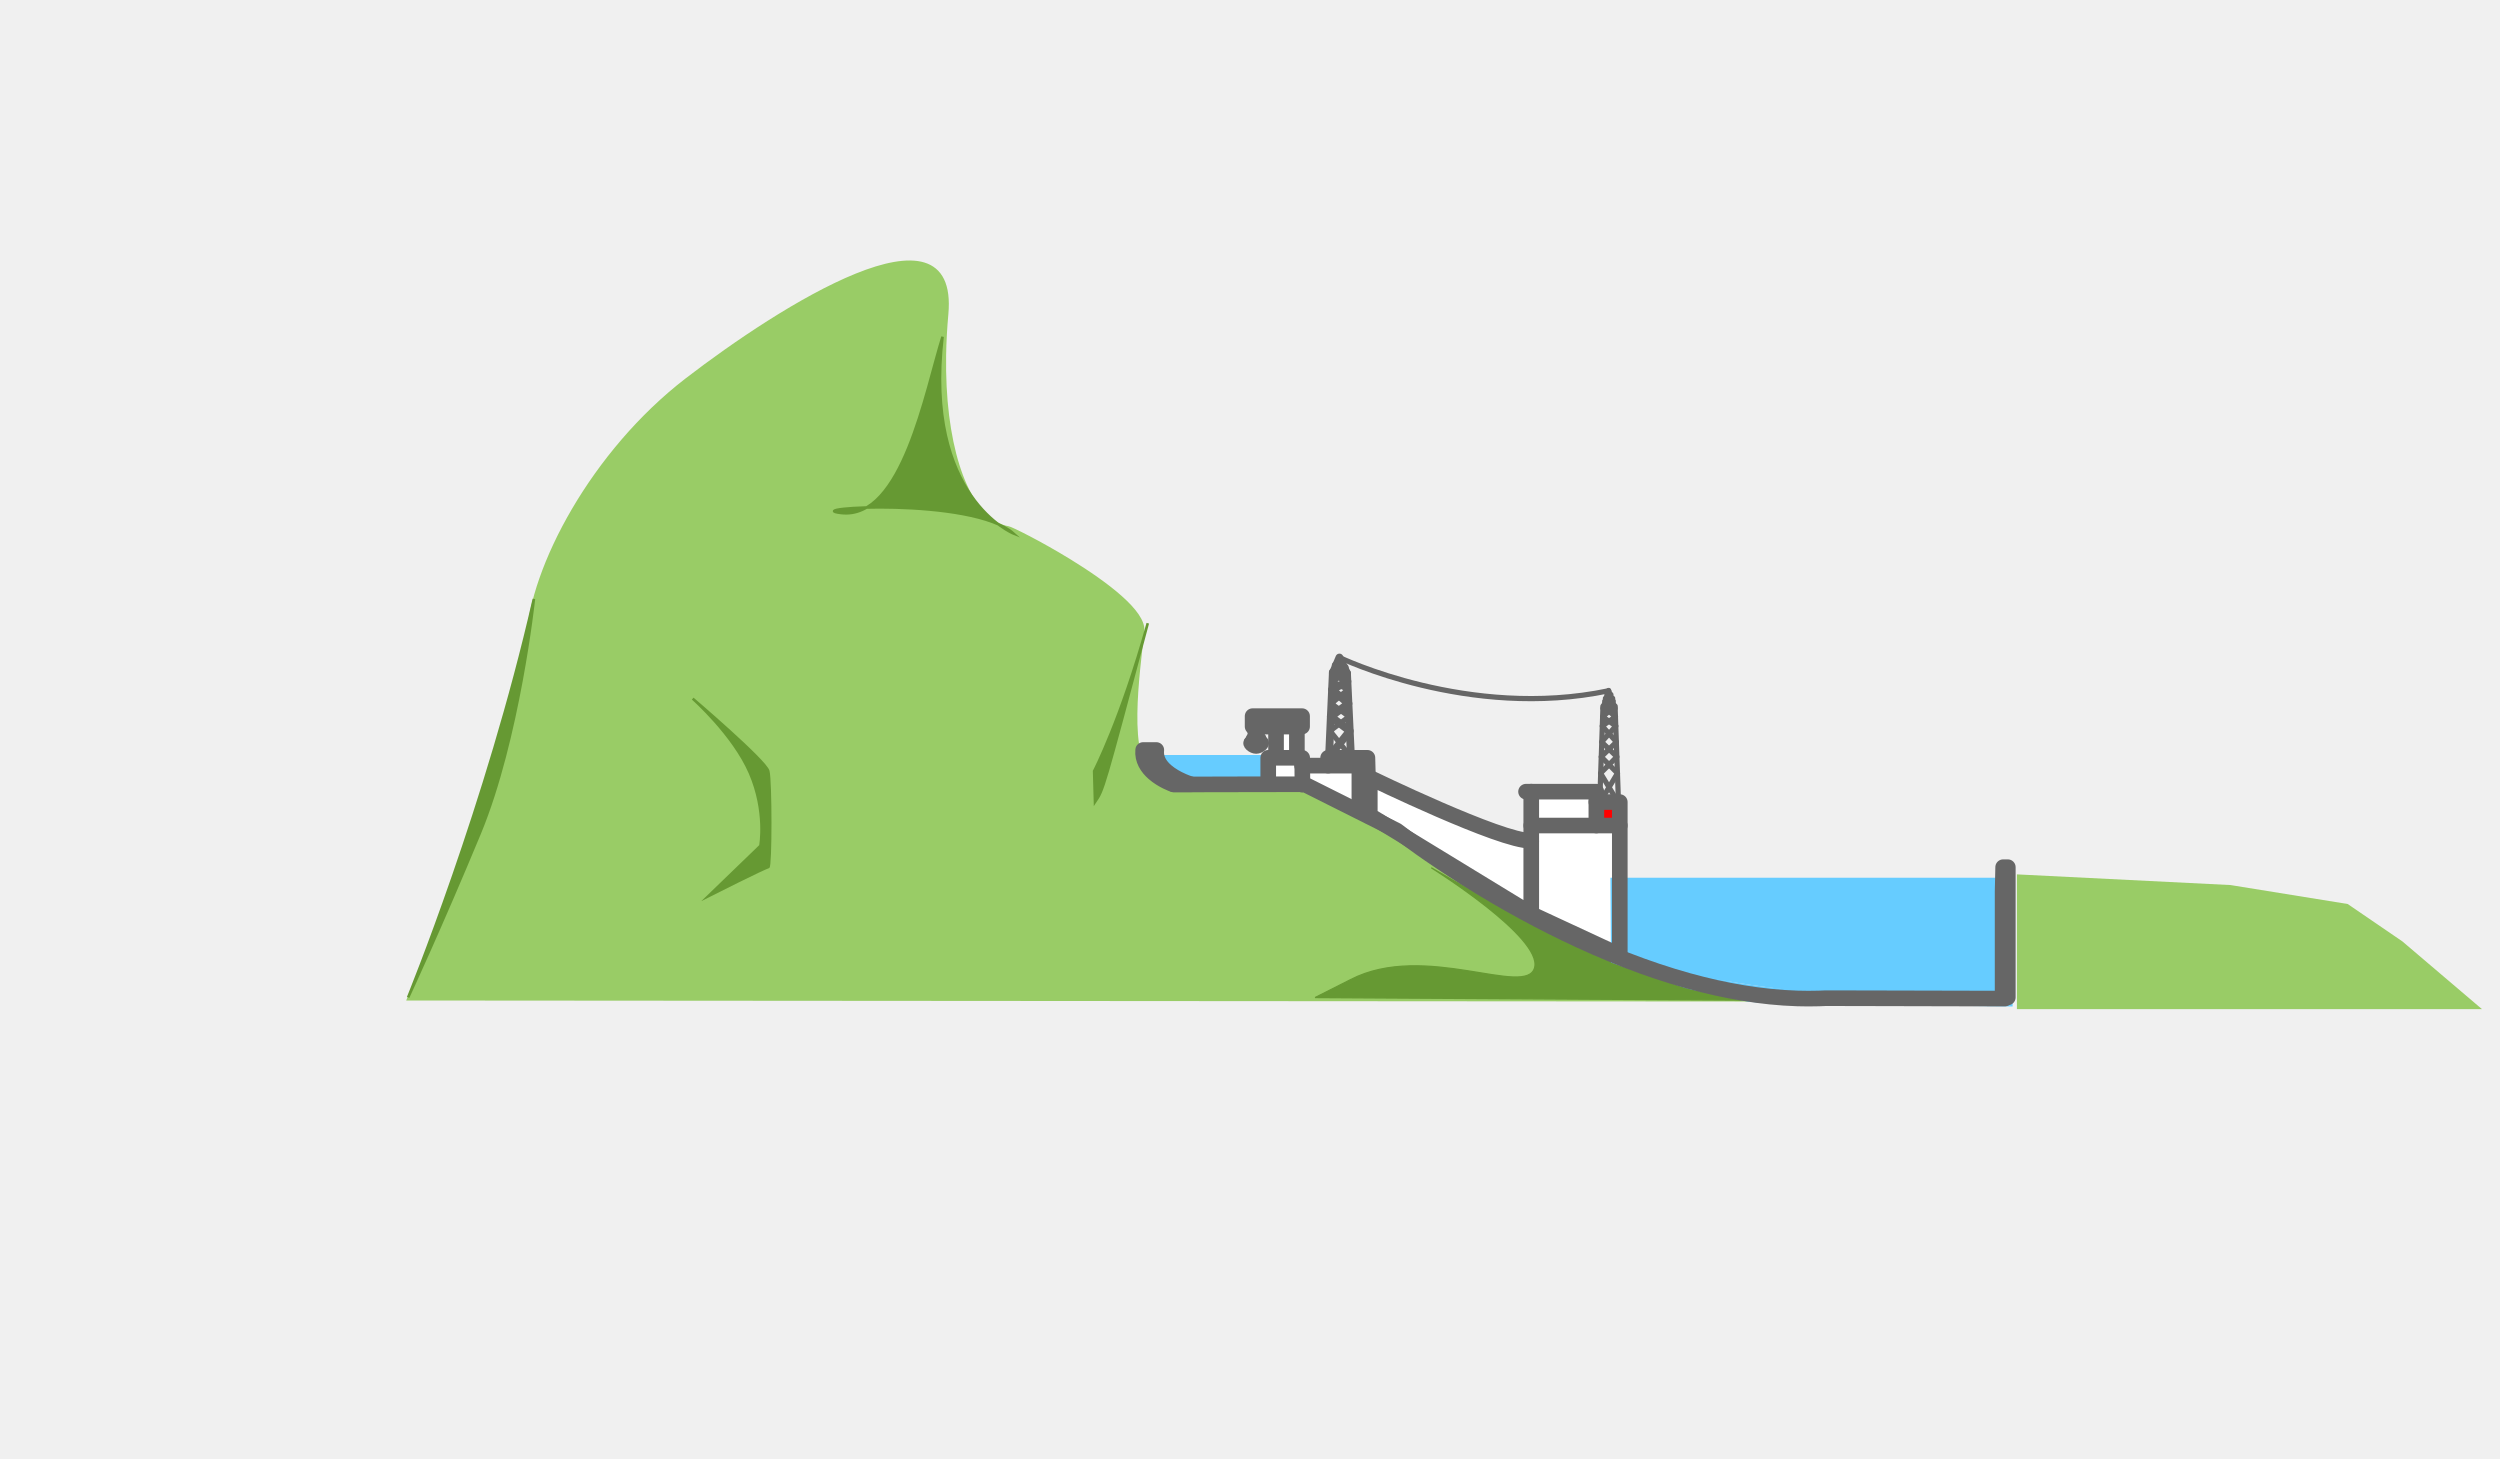
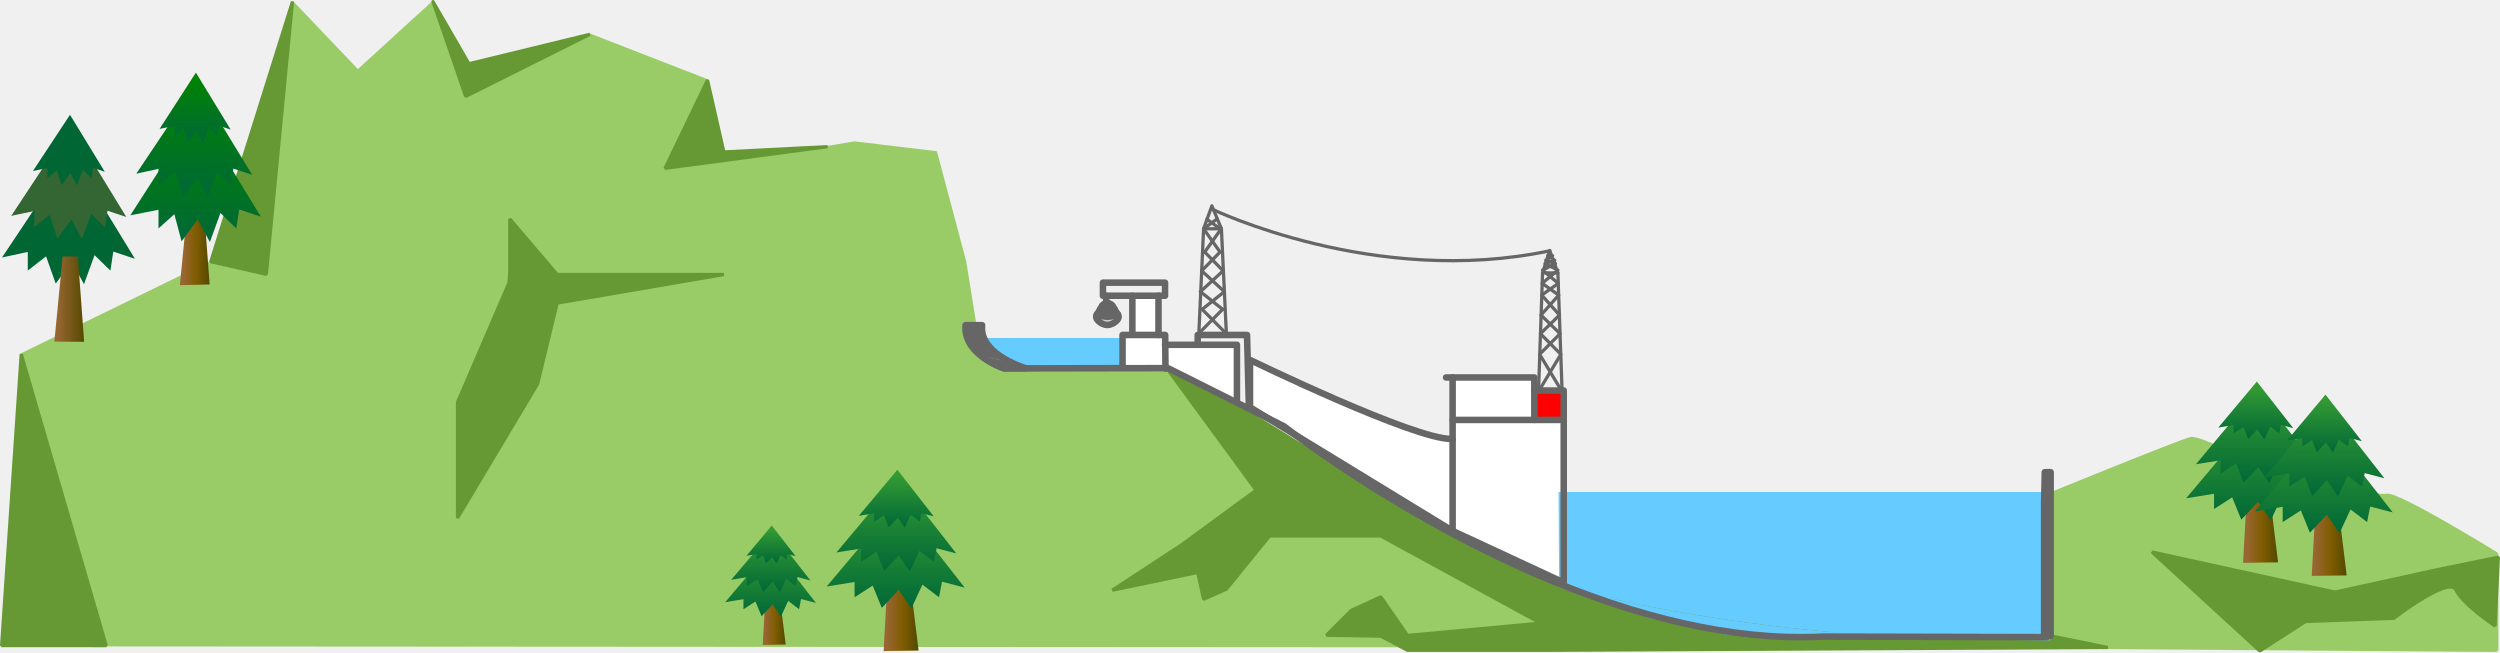
- <svg xmlns="http://www.w3.org/2000/svg" version="1.1" x="0px" y="0px" width="960px" height="560px" viewBox="0 0 960 560" enable-background="new 0 0 960 560" xml:space="preserve">
+ <svg xmlns="http://www.w3.org/2000/svg" version="1.1" x="0px" y="0px" width="764.998px" height="199.61px" viewBox="0 0 764.998 199.61" enable-background="new 0 0 764.998 199.61" xml:space="preserve">
+   <g id="Layer_2">
+     <path fill="#99CC66" stroke="#99CC66" stroke-width="0.5" stroke-linecap="round" stroke-miterlimit="1" d="M546.719,197.9   l-546.22-0.366l6-89.185l58-28.279l25-79.57l20,21l23-21l11,19l37-9l36,14c0,0,4,18,5,22s40-3,40-3l25,3l8.928,33.57l4.092,25.43   l57.11,7.33l65.896,40.449L546.719,197.9z" />
+     <path fill="#99CC66" stroke="#99CC66" stroke-linecap="round" stroke-miterlimit="1" d="M626.089,151.709   c0,0,41.285-16.853,44.285-17.493s20.063,8.671,20.063,8.671s36.781,9.751,39.781,8.691s33.781,17.922,33.781,17.922V199l-136.5-1   l-2-42.13" />
+   </g>
  <g id="Layer_3">
-     <path fill="#99CC66" stroke="#99CC66" stroke-miterlimit="10" d="M690.22,384.095l-533.5-0.4c0,0,44.45-110.28,45.84-138.06   c1.38-27.771,25-72.22,61.11-100c36.109-27.77,104.16-70.83,100-25c-0.237,2.613-0.426,5.185-0.566,7.713   c-0.15,2.717-0.246,5.383-0.288,7.994c-0.067,4.157-0.001,8.175,0.191,12.037c1.546,31.057,11.2,52.026,24.272,54.206   c1.097,0.184,12.08,5.587,23.641,12.699c13.965,8.592,28.771,19.677,28,27.061c-1.641,15.791-6.83,50.15,4.1,55.2   c3.33,2.931,7.49,4.33,7.49,4.33h6.891c0,0-2.291-0.66-4.98-2.04c0.41,0.07,0.83,0.12,1.26,0.181   c2.42,0.96,4.461,1.449,4.461,1.449h12.819c3.55,0.181,7.09,0.311,10.41,0.391l-30.49,0.08l31.24-0.061   c10.07,0.25,18.01,0.15,18.01,0.15s42.48,24.59,74.08,42.79c1.2,0.689,2.39,1.37,3.55,2.05c0.561,0.32,1.12,0.64,1.67,0.95   c0.181,0.11,0.36,0.21,0.54,0.31c11.3,6.511,20.59,11.83,25.03,14.33c3.73,2.101,10.5,4.5,19.51,6.931   c7.79,3.02,15.84,5.75,24.04,8.01c0,0,0.01,0,0.021,0C662.23,381.175,676.29,383.664,690.22,384.095z" />
-   </g>
-   <g id="Layer_2">
-     <path fill="#669933" stroke="#669933" stroke-miterlimit="10" d="M361.934,129.314C355.457,149.886,346.477,199.762,323,197   c-17-2,50.503-6.22,66.224,7.89C389.224,204.89,354.75,191,361.934,129.314z" />
-     <path fill="#669933" stroke="#669933" stroke-miterlimit="10" d="M205.013,230.003c0,0-5.797,53.792-20.81,89.997   s-27.483,63-27.483,63S187.026,309.007,205.013,230.003z" />
-     <path fill="#669933" stroke="#669933" stroke-miterlimit="10" d="M440.75,239.311c-17.243,64.373-16.964,63.818-20.276,68.689   l-0.329-11.894C420.145,296.106,430.447,276.307,440.75,239.311z" />
-     <path fill="#669933" stroke="#669933" stroke-miterlimit="10" d="M266,268.272c0,0,28,23.908,29,27.818s1,36.91,0,36.91   s-23,11.12-23,11.12l20-19.325c0,0,2.394-13.16-4-27.945S266,268.272,266,268.272z" />
-     <path fill="#669933" stroke="#669933" stroke-width="0.5" stroke-linecap="round" stroke-miterlimit="1" d="M549.606,333.219   c0,0,42.763,26.647,39.701,38.352c-3.062,11.705-42.284-10.071-70.631,4.58L505,383.064l165.99,0.979   c0,0-37.988-10.517-56.383-18.175C592.747,356.77,571.939,346.318,549.606,333.219z" />
-     <g id="Layer_2_1_">
-       <polygon fill="#99CC66" points="774.5,335.76 856.5,339.856 901.5,347.134 922.5,361.486 953.067,387.5 774.5,387.5   " />
-     </g>
+     <polyline fill="#669933" stroke="#669933" stroke-linecap="round" stroke-miterlimit="1" points="132.499,0.5 142.499,29.5    180.499,10.5 143.499,19.5 132.499,0.5  " />
+     <polygon fill="#669933" stroke="#669933" stroke-linecap="round" stroke-miterlimit="1" points="216.499,24.5 203.499,51.5    253.242,44.874 221.499,46.5  " />
+     <polygon fill="#669933" stroke="#669933" stroke-linecap="round" stroke-miterlimit="1" points="89.499,0.5 81.499,83.935    64.499,80.07  " />
+     <polygon fill="#669933" stroke="#669933" stroke-linecap="round" stroke-miterlimit="1" points="6.499,108.35 32.499,197.556    0.499,197.534  " />
+     <polygon fill="#669933" stroke="#669933" stroke-linecap="round" stroke-miterlimit="1" points="155.749,86.535 139.999,123.08    139.999,158.5 164.499,117.5 170.499,92.75 221.499,84 170.499,84 155.999,66.995 155.999,83.5  " />
+     <polygon fill="#669933" stroke="#669933" stroke-linecap="round" stroke-miterlimit="1" points="354.534,109.293 384.366,149.993    361.508,166.753 340.383,180.586 366.501,175.174 368.301,183.384 375.28,180.279 388.499,164 422.499,164 471.403,190.691    430.709,194.439 422.524,182.628 413.499,186.764 405.89,194.383 422.524,194.655 430.709,199 471.499,199 645.002,198.128    426.813,153.807  " />
+     <path fill="#669933" stroke="#669933" stroke-linecap="round" stroke-miterlimit="1" d="M658.499,168.904l56,12.286l31-6.8   l19-3.891l-1,21.055c0,0-10-6.68-12-11.055s-19,8.7-19,8.7l-27,0.977l-14,9.014L658.499,168.904z" />
  </g>
  <g id="Layer_1">
    <g id="XMLID_1_">
      <g>
-         <polygon fill="#666666" points="771,333 771,383 769.84,383 769.84,340.06 769.05,340.06 769.21,333    " />
-         <path fill="#66CCFF" d="M769.84,383v0.46l-54.74-0.65c-34.08-2.359-66.39-7.869-87.729-13.359l-5.78-1.98l-0.01-0.91l0.42,0.19     v-26.69h147.05L769,342.53V383H769.84z" />
-         <polygon fill="#666666" points="769.84,340.06 769.84,383 769,383 769,342.53 769.05,340.06    " />
-         <path fill="#99CC66" d="M725.35,383.43l44.49,0.03C755.36,384.28,740.28,384.18,725.35,383.43z" />
-         <path fill="#99CC66" d="M725.35,383.43l-26.859-0.02c0.89-0.03,1.79-0.07,2.68-0.11l22.74,0.05     C724.39,383.38,724.87,383.41,725.35,383.43z" />
-         <path fill="#99CC66" d="M723.91,383.35l-22.74-0.05c-0.89,0.04-1.79,0.08-2.68,0.11l-8.271-0.01     c-13.93-0.431-27.989-2.92-41.649-6.7l23.39,5.02l21.58,1.58l18.62-0.52l2.939,0.029C718.02,383.02,720.96,383.2,723.91,383.35z" />
-         <path fill="#66CCFF" d="M715.1,382.81l-2.939-0.029l-18.62,0.52l-21.58-1.58l-23.39-5.02c-0.011,0-0.021,0-0.021,0l-21.18-7.25     C648.71,374.94,681.02,380.45,715.1,382.81z" />
-         <path fill="#99CC66" d="M627.37,369.45l21.18,7.25c-8.2-2.26-16.25-4.99-24.04-8.01C625.44,368.94,626.39,369.2,627.37,369.45z" />
-         <polygon fill="#66CCFF" points="622,340.06 622,366.75 621.58,366.56 621.42,340.06    " />
-         <polygon fill="#FFFFFF" points="622,317 622,340.06 621.42,340.06 621.58,366.56 588,350.96 588,323 588,322.81 588,317 613,317         " />
-         <polygon fill="#FF0000" points="614.45,308 621.29,308 621.49,308 622,308 622,317 613,317 613,308 614.29,308    " />
-         <polygon fill="#FFFFFF" points="613,308 613,317 588,317 588,304 613,304 613,307.72    " />
-         <path fill="#FFFFFF" d="M588,323v27.96l-48.05-29.33c-2.33-1.72-3.58-2.7-3.58-2.7l-4.76-2.39l-5.61-3.42v-14.49     c0,0,50.52,24.54,61.78,24.18H588V323z" />
-         <polygon fill="#FFFFFF" points="522,294 522,311 521.71,311.58 500.9,301.15 500.13,301.15 500.07,294 510,294    " />
-         <path fill="#FFFFFF" d="M500.07,294l0.06,7.15l-18.01,0.029c-0.21,0-0.42-0.01-0.63-0.02l5.51-0.01V291h3h8h2.04L500.07,294z" />
-         <polygon fill="#FFFFFF" points="498,279 498,291 490,291 490,290 490,279    " />
-         <path fill="#66CCFF" d="M485.74,292.93v7.84h-14.78c-6.07-0.3-12.17-0.76-17.28-1.449c-3.26-1.28-7.21-3.431-7.76-6.391H485.74z" />
-         <path fill="#CCCCCC" d="M485.51,284.61c1.15,1.439-1.42,3.34-3.16,3.34c-1.74,0-4.26-1.86-3.149-3.34     C479.2,284.61,482.16,286.42,485.51,284.61z" />
-         <path fill="#CCCCCC" d="M484.59,283.15c0.271,0.479,0.55,0.989,0.92,1.46c-3.35,1.81-6.31,0-6.31,0     c0.4-0.53,0.69-1.021,0.92-1.46C480.12,283.15,482.62,284.36,484.59,283.15z" />
-         <path fill="#CCCCCC" d="M483.88,282.03c0.26,0.31,0.48,0.7,0.71,1.12c-1.97,1.21-4.47,0-4.47,0c0.25-0.44,0.45-0.82,0.67-1.12     C480.79,282.03,482.55,282.89,483.88,282.03z" />
-         <path fill="#CCCCCC" d="M483.88,282.03c-1.33,0.859-3.09,0-3.09,0c0.36-0.49,0.79-0.771,1.56-0.771     C483.05,281.26,483.51,281.57,483.88,282.03z" />
-         <path fill="#99CC66" d="M482.12,301.18l-31.24,0.061l30.49-0.08c0.04,0,0.08,0,0.12,0C481.7,301.17,481.91,301.18,482.12,301.18z     " />
-         <path fill="#66CCFF" d="M470.96,300.77h-12.82c0,0-2.04-0.489-4.46-1.449C458.79,300.01,464.89,300.47,470.96,300.77z" />
-         <path fill="#666666" d="M457.4,301.18h-6.89c0,0-4.16-1.399-7.49-4.33c2.06,0.95,5.37,1.7,9.4,2.29     C455.11,300.52,457.4,301.18,457.4,301.18z" />
-         <path fill="#666666" d="M438.97,288h5.05c-0.6,5.41,4.35,9.08,8.4,11.14c-4.03-0.59-7.34-1.34-9.4-2.29     C440.6,294.72,438.61,291.79,438.97,288z" />
+         <polygon fill="#666666" points="627.499,144.5 627.499,194.5 626.339,194.5 626.339,151.56 625.549,151.56 625.709,144.5    " />
+         <path fill="#66CCFF" d="M626.339,194.5v0.46l-54.74-0.65c-34.08-2.359-66.39-7.869-87.729-13.359l-5.78-1.98l-0.01-0.91     l0.42,0.19v-26.69h147.05l-0.05,2.471v40.47H626.339z" />
+         <polygon fill="#666666" points="626.339,151.56 626.339,194.5 625.499,194.5 625.499,154.03 625.549,151.56    " />
+         <path fill="#99CC66" d="M581.849,194.93l44.49,0.03C611.859,195.78,596.779,195.68,581.849,194.93z" />
+         <path fill="#99CC66" d="M581.849,194.93l-26.859-0.02c0.89-0.03,1.79-0.07,2.68-0.11l22.74,0.05     C580.889,194.88,581.369,194.91,581.849,194.93z" />
+         <path fill="#99CC66" d="M580.409,194.85l-22.74-0.05c-0.89,0.04-1.79,0.08-2.68,0.11l-8.271-0.01     c-13.93-0.431-27.989-2.92-41.649-6.7l23.39,5.02l21.58,1.58l18.62-0.52l2.939,0.029     C574.519,194.52,577.459,194.7,580.409,194.85z" />
+         <path fill="#66CCFF" d="M571.599,194.31l-2.939-0.029l-18.62,0.52l-21.58-1.58l-23.39-5.02c-0.011,0-0.021,0-0.021,0l-21.18-7.25     C505.209,186.44,537.519,191.95,571.599,194.31z" />
+         <path fill="#99CC66" d="M483.869,180.95l21.18,7.25c-8.2-2.26-16.25-4.99-24.04-8.01     C481.939,180.44,482.889,180.7,483.869,180.95z" />
+         <polygon fill="#66CCFF" points="478.499,151.56 478.499,178.25 478.079,178.06 477.919,151.56    " />
+         <polygon fill="#FFFFFF" points="478.499,128.5 478.499,151.56 477.919,151.56 478.079,178.06 444.499,162.46 444.499,134.5      444.499,134.31 444.499,128.5 469.499,128.5    " />
+         <polygon fill="#FF0000" points="470.949,119.5 477.789,119.5 477.989,119.5 478.499,119.5 478.499,128.5 469.499,128.5      469.499,119.5 470.789,119.5    " />
+         <polygon fill="#FFFFFF" points="469.499,119.5 469.499,128.5 444.499,128.5 444.499,115.5 469.499,115.5 469.499,119.22    " />
+         <path fill="#FFFFFF" d="M444.499,134.5v27.96l-48.05-29.33c-2.33-1.72-3.58-2.7-3.58-2.7l-4.76-2.39l-5.61-3.42v-14.49     c0,0,50.52,24.54,61.78,24.18h0.22V134.5z" />
+         <polygon fill="#FFFFFF" points="378.499,105.5 378.499,122.5 378.209,123.08 357.399,112.65 356.629,112.65 356.569,105.5      366.499,105.5    " />
+         <path fill="#FFFFFF" d="M356.569,105.5l0.06,7.15l-18.01,0.029c-0.21,0-0.42-0.01-0.63-0.02l5.51-0.01V102.5h3h8h2.04     L356.569,105.5z" />
+         <polygon fill="#FFFFFF" points="354.499,90.5 354.499,102.5 346.499,102.5 346.499,101.5 346.499,90.5    " />
+         <path fill="#66CCFF" d="M342.239,104.43v7.84h-14.78c-6.07-0.3-12.17-0.76-17.28-1.449c-3.26-1.28-7.21-3.431-7.76-6.391H342.239     z" />
+         <path fill="#CCCCCC" d="M342.009,96.11c1.15,1.439-1.42,3.34-3.16,3.34s-4.26-1.86-3.149-3.34     C335.699,96.11,338.659,97.92,342.009,96.11z" />
+         <path fill="#CCCCCC" d="M341.089,94.65c0.271,0.479,0.55,0.989,0.92,1.46c-3.35,1.81-6.31,0-6.31,0     c0.4-0.53,0.69-1.021,0.92-1.46C336.619,94.65,339.119,95.86,341.089,94.65z" />
+         <path fill="#CCCCCC" d="M340.379,93.53c0.26,0.31,0.48,0.7,0.71,1.12c-1.97,1.21-4.47,0-4.47,0c0.25-0.44,0.45-0.82,0.67-1.12     C337.289,93.53,339.049,94.39,340.379,93.53z" />
+         <path fill="#CCCCCC" d="M340.379,93.53c-1.33,0.859-3.09,0-3.09,0c0.36-0.49,0.79-0.771,1.56-0.771     C339.549,92.76,340.009,93.07,340.379,93.53z" />
+         <path fill="#99CC66" d="M338.619,112.68l-31.24,0.061l30.49-0.08c0.04,0,0.08,0,0.12,0     C338.199,112.67,338.409,112.68,338.619,112.68z" />
+         <path fill="#66CCFF" d="M327.459,112.27h-12.82c0,0-2.04-0.489-4.46-1.449C315.289,111.51,321.389,111.97,327.459,112.27z" />
+         <path fill="#666666" d="M313.899,112.68h-6.89c0,0-4.16-1.399-7.49-4.33c2.06,0.95,5.37,1.7,9.4,2.29     C311.609,112.02,313.899,112.68,313.899,112.68z" />
+         <path fill="#666666" d="M295.469,99.5h5.05c-0.6,5.41,4.35,9.08,8.4,11.14c-4.03-0.59-7.34-1.34-9.4-2.29     C297.099,106.22,295.109,103.29,295.469,99.5z" />
      </g>
      <g>
-         <path fill="none" stroke="#99CC66" stroke-miterlimit="10" d="M443.02,296.85" />
-         <path fill="none" stroke="#99CC66" stroke-miterlimit="10" d="M715.1,382.81c2.92,0.21,5.86,0.391,8.811,0.54     c0.479,0.03,0.96,0.061,1.439,0.08c14.931,0.75,30.011,0.851,44.49,0.03l-44.49-0.03l-26.859-0.02l-8.271-0.01" />
-         <path fill="none" stroke="#99CC66" stroke-miterlimit="10" d="M579.97,347.43c11.3,6.511,20.59,11.83,25.03,14.33     c3.73,2.101,10.5,4.5,19.51,6.931c0.931,0.25,1.88,0.51,2.86,0.76" />
-         <path fill="none" stroke="#99CC66" stroke-miterlimit="10" d="M577.76,346.17c0.561,0.32,1.12,0.64,1.67,0.95" />
-         <path fill="none" stroke="#99CC66" stroke-miterlimit="10" d="M481.49,301.16c0.21,0.01,0.42,0.02,0.63,0.02     c10.07,0.25,18.01,0.15,18.01,0.15s42.48,24.59,74.08,42.79" />
-         <path fill="none" stroke="#99CC66" stroke-miterlimit="10" d="M470.96,300.77c3.55,0.181,7.09,0.311,10.41,0.391" />
-         <path fill="none" stroke="#99CC66" stroke-miterlimit="10" d="M452.42,299.14c0.41,0.07,0.83,0.12,1.26,0.181" />
-         <polyline fill="none" stroke="#66CCFF" stroke-width="6" stroke-miterlimit="10" points="648.55,376.7 627.37,369.45      621.59,367.47 621.58,366.56 621.42,340.06 622,340.06 769.05,340.06    " />
-         <polyline fill="none" stroke="#66CCFF" stroke-width="6" stroke-miterlimit="10" points="769.84,383 769.84,383.46 715.1,382.81      712.16,382.78 693.54,383.3 671.96,381.72 648.57,376.7    " />
-         <path fill="none" stroke="#66CCFF" stroke-width="6" stroke-miterlimit="10" d="M453.68,299.32c-3.26-1.28-7.21-3.431-7.76-6.391     h39.82v7.84h-14.78h-12.82C458.14,300.77,456.1,300.28,453.68,299.32z" />
-         <path fill="none" stroke="#666666" stroke-width="2" stroke-linecap="round" stroke-linejoin="round" stroke-miterlimit="10" d="     M514.34,252.47c0,0,49.68,24.08,103.33,12.79c0.01,0,0.03-0.01,0.04-0.01" />
-         <line fill="none" stroke="#666666" stroke-width="6" stroke-linecap="round" stroke-linejoin="round" stroke-miterlimit="10" x1="498" y1="279" x2="498" y2="291" />
-         <line fill="none" stroke="#666666" stroke-width="6" stroke-linecap="round" stroke-linejoin="round" stroke-miterlimit="10" x1="490" y1="290" x2="490" y2="279" />
-         <polygon fill="none" stroke="#666666" stroke-width="6" stroke-linecap="round" stroke-linejoin="round" stroke-miterlimit="10" points="     482,279 481,279 481,275 500,275 500,279 498,279 490,279    " />
-         <line fill="none" stroke="#666666" stroke-width="6" stroke-linecap="round" stroke-linejoin="round" stroke-miterlimit="10" x1="482" y1="281" x2="482" y2="279" />
-         <path fill="none" stroke="#666666" stroke-width="3" stroke-linecap="round" stroke-linejoin="round" stroke-miterlimit="10" d="     M479.2,284.61c-1.11,1.479,1.41,3.34,3.149,3.34c1.74,0,4.311-1.9,3.16-3.34c-0.37-0.471-0.649-0.98-0.92-1.46     c-0.229-0.42-0.45-0.811-0.71-1.12c-0.37-0.46-0.83-0.771-1.53-0.771c-0.77,0-1.199,0.28-1.56,0.771     c-0.22,0.3-0.42,0.68-0.67,1.12C479.89,283.59,479.6,284.08,479.2,284.61z" />
-         <path fill="none" stroke="#666666" stroke-width="3" stroke-linecap="round" stroke-linejoin="round" stroke-miterlimit="10" d="     M479.2,284.61c0,0,2.96,1.81,6.31,0" />
-         <path fill="none" stroke="#666666" stroke-width="3" stroke-linecap="round" stroke-linejoin="round" stroke-miterlimit="10" d="     M480.12,283.15c0,0,2.5,1.21,4.47,0" />
-         <path fill="none" stroke="#666666" stroke-width="3" stroke-linecap="round" stroke-linejoin="round" stroke-miterlimit="10" d="     M480.79,282.03c0,0,1.76,0.859,3.09,0" />
-         <polyline fill="none" stroke="#666666" stroke-width="6" stroke-linecap="round" stroke-linejoin="round" stroke-miterlimit="10" points="     500,294 500.07,294 510,294 522,294 522,311    " />
-         <polyline fill="none" stroke="#666666" stroke-width="6" stroke-linecap="round" stroke-linejoin="round" stroke-miterlimit="10" points="     525.67,313.34 525.09,291 518.78,291 510.36,291 510,291 510,294    " />
-         <polyline fill="none" stroke="#666666" stroke-width="3" stroke-linecap="round" stroke-linejoin="round" stroke-miterlimit="10" points="     517.25,258.5 517.4,261.66 517.4,261.68 517.55,264.8 517.55,264.82 517.8,270.16 517.8,270.18 518.04,275.16 518.3,280.68      518.3,280.7 518.77,290.63 518.78,290.91    " />
-         <polyline fill="none" stroke="#666666" stroke-width="3" stroke-linecap="round" stroke-linejoin="round" stroke-miterlimit="10" points="     510.36,290.25 510.79,280.74 510.8,280.66 511.04,275.17 511.04,275.15 511.27,270.19 511.27,270.14 511.51,264.82 511.51,264.8      511.66,261.68 511.66,261.66 511.8,258.5    " />
-         <polygon fill="none" stroke="#666666" stroke-width="3" stroke-linecap="round" stroke-linejoin="round" stroke-miterlimit="10" points="     514.34,252.49 515.22,254.31 515.68,255.25 515.83,255.57 516.19,256.31 516.24,256.42 517.02,258.03 517.11,258.21      517.25,258.5 516.66,258.5 512.4,258.5 511.8,258.5 511.93,258.2 511.99,258.05 512.7,256.37 512.71,256.35 513.06,255.53      513.12,255.39    " />
-         <polyline fill="none" stroke="#666666" stroke-width="3" stroke-linecap="round" stroke-linejoin="round" stroke-miterlimit="10" points="     515.37,254.24 515.22,254.31 514.53,254.67 513.12,255.39 512.91,255.49 513.06,255.53 514.53,255.89 516.19,256.31      516.39,256.36 516.24,256.42 514.53,257.07 511.99,258.05 511.8,258.12 511.93,258.2 512.4,258.5 514.53,259.85 517.4,261.66      517.41,261.67 517.4,261.68 514.53,263.2 511.51,264.8 511.5,264.81 511.51,264.82 514.53,267.38 517.8,270.16 517.81,270.17      517.8,270.18 514.53,272.59 511.04,275.15 511.03,275.16 511.04,275.17 514.53,277.82 518.3,280.68 518.31,280.69 518.3,280.7      514.53,285.42 510.36,290.63    " />
-         <polyline fill="none" stroke="#666666" stroke-width="2" stroke-linecap="round" stroke-linejoin="round" stroke-miterlimit="10" points="     513.69,254.24 514.53,254.67 515.68,255.25 516.14,255.49 515.83,255.57 514.53,255.89 512.71,256.35 512.66,256.36      512.7,256.37 514.53,257.07 517.02,258.03 517.26,258.12 517.11,258.21 516.66,258.5 514.53,259.85 511.66,261.66 511.64,261.67      511.66,261.68 514.53,263.2 517.55,264.8 517.56,264.81 517.55,264.82 514.53,267.38 511.27,270.14 511.24,270.17 511.27,270.19      514.53,272.59 518.02,275.16 514.53,277.82 510.8,280.66 510.75,280.69 510.79,280.74 514.53,285.42 518.69,290.63    " />
-         <polyline fill="none" stroke="#666666" stroke-width="2" stroke-linecap="round" stroke-linejoin="round" stroke-miterlimit="10" points="     620.21,272 620.32,275.19 620.32,275.23 620.45,278.78 620.45,278.83 620.67,284.88 620.67,284.95 620.87,290.6 620.87,290.62      621.09,296.89 621.1,296.96 621.49,308    " />
-         <polyline fill="none" stroke="#666666" stroke-width="2" stroke-linecap="round" stroke-linejoin="round" stroke-miterlimit="10" points="     614.29,308 614.67,297 614.67,296.87 614.88,290.62 614.89,290.6 615.08,284.96 615.08,284.87 615.29,278.83 615.29,278.78      615.41,275.22 615.41,275.19 615.52,272    " />
-         <polygon fill="none" stroke="#666666" stroke-width="2" stroke-linecap="round" stroke-linejoin="round" stroke-miterlimit="10" points="     617.67,265.26 617.71,265.14 618.35,266.89 618.66,267.76 618.86,268.29 619.13,269.04 619.22,269.28 619.84,270.97      619.98,271.37 620.21,272 619.23,272 616.51,272 615.52,272 615.73,271.34 615.84,271.01 616.41,269.22 616.45,269.09      616.72,268.24 616.82,267.93 617.19,266.76    " />
-         <polyline fill="none" stroke="#666666" stroke-width="2" stroke-linecap="round" stroke-linejoin="round" stroke-miterlimit="10" points="     618.59,266.73 618.35,266.89 617.87,267.22 616.82,267.93 616.48,268.16 616.72,268.24 617.87,268.62 619.13,269.04      619.47,269.15 619.22,269.28 617.87,269.97 615.84,271.01 615.52,271.17 615.73,271.34 616.51,272 617.87,273.14 620.32,275.19      620.35,275.21 620.32,275.23 617.87,276.96 615.29,278.78 615.26,278.8 615.29,278.83 617.87,281.74 620.67,284.88 620.7,284.92      620.67,284.95 617.87,287.68 614.89,290.6 614.87,290.61 614.88,290.62 617.87,293.64 621.09,296.89 621.12,296.92 621.1,296.96      617.87,302.32 614.45,308    " />
-         <polyline fill="none" stroke="#666666" stroke-width="2" stroke-linecap="round" stroke-linejoin="round" stroke-miterlimit="10" points="     617.15,266.73 617.19,266.76 617.87,267.22 618.66,267.76 619.26,268.16 618.86,268.29 617.87,268.62 616.45,269.09      616.27,269.15 616.41,269.22 617.87,269.97 619.84,270.97 620.22,271.17 619.98,271.37 619.23,272 617.87,273.14 615.41,275.19      615.39,275.21 615.41,275.22 617.87,276.96 620.45,278.78 620.48,278.8 620.45,278.83 617.87,281.74 615.08,284.87      615.04,284.92 615.08,284.96 617.87,287.68 620.87,290.6 620.88,290.61 620.87,290.62 617.87,293.64 614.67,296.87      614.62,296.92 614.67,297 617.87,302.32 621.29,308    " />
-         <polygon fill="none" stroke="#666666" stroke-width="6" stroke-linecap="round" stroke-linejoin="round" stroke-miterlimit="10" points="     769.84,383 769,383 769,342.53 769.05,340.06 769.21,333 771,333 771,383    " />
-         <path fill="none" stroke="#666666" stroke-width="6" stroke-linecap="round" stroke-linejoin="round" stroke-miterlimit="10" d="     M452.42,299.14c2.69,1.38,4.98,2.04,4.98,2.04h-6.89c0,0-4.16-1.399-7.49-4.33c-2.42-2.13-4.41-5.06-4.05-8.85h5.05     C443.42,293.41,448.37,297.08,452.42,299.14z" />
-         <path fill="none" stroke="#666666" stroke-width="6" stroke-linecap="round" stroke-linejoin="round" stroke-miterlimit="10" d="     M500.13,301.33v-0.18l-0.06-7.15l-0.03-3H498h-8h-3v10.15l-5.51,0.01c-0.04,0-0.08,0-0.12,0l-30.49,0.08l31.24-0.061l18.01-0.029     h0.771l20.81,10.43l3.87,1.939l6.03,3.021l4.76,2.39c0,0,1.25,0.98,3.58,2.7c5.72,4.24,17.95,12.92,34.26,22.49     c1.2,0.689,2.39,1.37,3.55,2.05c0.55,0.311,1.11,0.63,1.67,0.95c0.181,0.11,0.36,0.21,0.54,0.31     c13.021,7.34,28.21,14.94,44.54,21.261c7.79,3.02,15.84,5.75,24.04,8.01c0,0,0.01,0,0.021,0c13.66,3.78,27.72,6.27,41.649,6.7     c2.761,0.09,5.521,0.09,8.271,0.01c0.89-0.03,1.79-0.07,2.68-0.11l22.74,0.05l45.93,0.11" />
-         <polyline fill="none" stroke="#666666" stroke-width="6" stroke-linecap="round" stroke-linejoin="round" stroke-miterlimit="10" points="     588,350.96 621.58,366.56 622,366.75 622,340.06 622,317    " />
-         <polyline fill="none" stroke="#666666" stroke-width="6" stroke-linecap="round" stroke-linejoin="round" stroke-miterlimit="10" points="     588,317 588,322.81 588,323    " />
-         <polyline fill="none" stroke="#666666" stroke-width="6" stroke-linecap="round" stroke-linejoin="round" stroke-miterlimit="10" points="     613,308 613,307.72 613,304 588,304 586,304    " />
-         <polyline fill="none" stroke="#666666" stroke-width="6" stroke-linecap="round" stroke-linejoin="round" stroke-miterlimit="10" points="     588,304 588,317 613,317    " />
-         <polygon fill="none" stroke="#666666" stroke-width="6" stroke-linecap="round" stroke-linejoin="round" stroke-miterlimit="10" points="     621.49,308 622,308 622,317 613,317 613,308 614.29,308 614.45,308 621.29,308    " />
-         <path fill="none" stroke="#666666" stroke-width="6" stroke-linecap="round" stroke-linejoin="round" stroke-miterlimit="10" d="     M588,323v27.96l-48.05-29.33l-8.34-5.09l-5.61-3.42v-14.49c0,0,50.52,24.54,61.78,24.18" />
+         <path fill="none" stroke="#99CC66" stroke-width="2" stroke-miterlimit="10" d="M299.519,108.35" />
+         <path fill="none" stroke="#99CC66" stroke-width="2" stroke-miterlimit="10" d="M434.259,157.67c0.561,0.32,1.12,0.64,1.67,0.95" />
+         <path fill="none" stroke="#99CC66" stroke-width="2" stroke-miterlimit="10" d="M327.459,112.27     c3.55,0.181,7.09,0.311,10.41,0.391" />
+         <path fill="none" stroke="#99CC66" stroke-width="2" stroke-miterlimit="10" d="M308.919,110.64c0.41,0.07,0.83,0.12,1.26,0.181" />
+         <polyline fill="none" stroke="#66CCFF" stroke-width="2" stroke-miterlimit="10" points="505.049,188.2 483.869,180.95      478.089,178.97 478.079,178.06 477.919,151.56 478.499,151.56 625.549,151.56    " />
+         <polyline fill="none" stroke="#66CCFF" stroke-width="2" stroke-miterlimit="10" points="626.339,194.5 626.339,194.96      571.599,194.31 568.659,194.28 550.039,194.8 528.459,193.22 505.069,188.2    " />
+         <path fill="none" stroke="#66CCFF" stroke-width="2" stroke-miterlimit="10" d="M310.179,110.82     c-3.26-1.28-7.21-3.431-7.76-6.391h39.82v7.84h-14.78h-12.82C314.639,112.27,312.599,111.78,310.179,110.82z" />
+         <path fill="none" stroke="#666666" stroke-linecap="round" stroke-linejoin="round" stroke-miterlimit="10" d="M370.839,63.97     c0,0,49.68,24.08,103.33,12.79c0.01,0,0.03-0.01,0.04-0.01" />
+         <line fill="none" stroke="#666666" stroke-width="2" stroke-linecap="round" stroke-linejoin="round" stroke-miterlimit="10" x1="354.499" y1="90.5" x2="354.499" y2="102.5" />
+         <line fill="none" stroke="#666666" stroke-width="2" stroke-linecap="round" stroke-linejoin="round" stroke-miterlimit="10" x1="346.499" y1="101.5" x2="346.499" y2="90.5" />
+         <polygon fill="none" stroke="#666666" stroke-width="2" stroke-linecap="round" stroke-linejoin="round" stroke-miterlimit="10" points="     338.499,90.5 337.499,90.5 337.499,86.5 356.499,86.5 356.499,90.5 354.499,90.5 346.499,90.5    " />
+         <line fill="none" stroke="#666666" stroke-width="2" stroke-linecap="round" stroke-linejoin="round" stroke-miterlimit="10" x1="338.499" y1="92.5" x2="338.499" y2="90.5" />
+         <path fill="none" stroke="#666666" stroke-width="2" stroke-linecap="round" stroke-linejoin="round" stroke-miterlimit="10" d="     M335.699,96.11c-1.11,1.479,1.409,3.34,3.149,3.34s4.311-1.9,3.16-3.34c-0.37-0.471-0.649-0.98-0.92-1.46     c-0.229-0.42-0.45-0.811-0.71-1.12c-0.37-0.46-0.83-0.771-1.53-0.771c-0.77,0-1.199,0.28-1.56,0.771     c-0.22,0.3-0.42,0.68-0.67,1.12C336.389,95.09,336.099,95.58,335.699,96.11z" />
+         <path fill="none" stroke="#666666" stroke-width="2" stroke-linecap="round" stroke-linejoin="round" stroke-miterlimit="10" d="     M335.699,96.11c0,0,2.96,1.81,6.31,0" />
+         <path fill="none" stroke="#666666" stroke-width="2" stroke-linecap="round" stroke-linejoin="round" stroke-miterlimit="10" d="     M336.619,94.65c0,0,2.5,1.21,4.47,0" />
+         <path fill="none" stroke="#666666" stroke-width="2" stroke-linecap="round" stroke-linejoin="round" stroke-miterlimit="10" d="     M337.289,93.53c0,0,1.76,0.859,3.09,0" />
+         <polyline fill="none" stroke="#666666" stroke-width="2" stroke-linecap="round" stroke-linejoin="round" stroke-miterlimit="10" points="     356.499,105.5 356.569,105.5 366.499,105.5 378.499,105.5 378.499,122.5    " />
+         <polyline fill="none" stroke="#666666" stroke-width="2" stroke-linecap="round" stroke-linejoin="round" stroke-miterlimit="10" points="     382.169,124.84 381.589,102.5 375.279,102.5 366.859,102.5 366.499,102.5 366.499,105.5    " />
+         <polyline fill="none" stroke="#666666" stroke-linecap="round" stroke-linejoin="round" stroke-miterlimit="10" points="     373.749,70 373.899,73.16 373.899,73.18 374.049,76.3 374.049,76.32 374.299,81.66 374.299,81.68 374.539,86.66 374.799,92.18      374.799,92.2 375.269,102.13 375.279,102.41    " />
+         <path fill="none" stroke="#666666" stroke-linecap="round" stroke-linejoin="round" stroke-miterlimit="10" d="M375.279,95.782" />
+         <line fill="none" stroke="#666666" stroke-linecap="round" stroke-linejoin="round" stroke-miterlimit="10" x1="368.299" y1="70" x2="366.859" y2="101.75" />
+         <polygon fill="none" stroke="#666666" stroke-linecap="round" stroke-linejoin="round" stroke-miterlimit="10" points="     370.839,62.99 373.749,70 368.299,70    " />
+         <polyline fill="none" stroke="#666666" stroke-linecap="round" stroke-linejoin="round" stroke-miterlimit="10" points="     476.709,83.5 476.819,86.69 476.819,86.73 476.949,90.28 476.949,90.33 477.169,96.38 477.169,96.45 477.369,102.1      477.369,102.12 477.589,108.39 477.599,108.46 477.989,119.5    " />
+         <polyline fill="none" stroke="#666666" stroke-linecap="round" stroke-linejoin="round" stroke-miterlimit="10" points="     470.789,119.5 471.169,108.5 471.169,108.37 471.379,102.12 471.389,102.1 471.579,96.46 471.579,96.37 471.789,90.33      471.789,90.28 471.909,86.72 471.909,86.69 472.019,83.5    " />
+         <polygon fill="none" stroke="#666666" stroke-linecap="round" stroke-linejoin="round" stroke-miterlimit="10" points="     474.169,76.76 474.209,76.64 474.849,78.39 475.159,79.26 475.359,79.79 475.629,80.54 475.719,80.78 476.339,82.47      476.479,82.87 476.709,83.5 475.729,83.5 473.009,83.5 472.019,83.5 472.229,82.84 472.339,82.51 472.909,80.72 472.949,80.59      473.219,79.74 473.319,79.43 473.689,78.26    " />
+         <polyline fill="none" stroke="#666666" stroke-linecap="round" stroke-linejoin="round" stroke-miterlimit="10" points="     475.089,78.23 474.849,78.39 474.369,78.72 473.319,79.43 472.979,79.66 473.219,79.74 474.369,80.12 475.629,80.54      475.969,80.65 475.719,80.78 474.369,81.47 472.339,82.51 472.019,82.67 472.229,82.84 473.009,83.5 474.369,84.64      476.819,86.69 476.849,86.71 476.819,86.73 474.369,88.46 471.789,90.28 471.759,90.3 471.789,90.33 474.369,93.24      477.169,96.38 477.199,96.42 477.169,96.45 474.369,99.18 471.389,102.1 471.369,102.11 471.379,102.12 474.369,105.14      477.589,108.39 477.619,108.42 477.599,108.46 474.369,113.82 470.949,119.5    " />
+         <polyline fill="none" stroke="#666666" stroke-linecap="round" stroke-linejoin="round" stroke-miterlimit="10" points="     473.649,78.23 473.689,78.26 474.369,78.72 475.159,79.26 475.759,79.66 475.359,79.79 474.369,80.12 472.949,80.59      472.769,80.65 472.909,80.72 474.369,81.47 476.339,82.47 476.719,82.67 476.479,82.87 475.729,83.5 474.369,84.64      471.909,86.69 471.889,86.71 471.909,86.72 474.369,88.46 476.949,90.28 476.979,90.3 476.949,90.33 474.369,93.24      471.579,96.37 471.539,96.42 471.579,96.46 474.369,99.18 477.369,102.1 477.379,102.11 477.369,102.12 474.369,105.14      471.169,108.37 471.119,108.42 471.169,108.5 474.369,113.82 477.789,119.5    " />
+         <polygon fill="none" stroke="#666666" stroke-width="2" stroke-linecap="round" stroke-linejoin="round" stroke-miterlimit="10" points="     626.339,194.5 625.499,194.5 625.499,154.03 625.549,151.56 625.709,144.5 627.499,144.5 627.499,194.5    " />
+         <path fill="none" stroke="#666666" stroke-width="2" stroke-linecap="round" stroke-linejoin="round" stroke-miterlimit="10" d="     M308.919,110.64c2.69,1.38,4.98,2.04,4.98,2.04h-6.89c0,0-4.16-1.399-7.49-4.33c-2.42-2.13-4.41-5.06-4.05-8.85h5.05     C299.919,104.91,304.869,108.58,308.919,110.64z" />
+         <path fill="none" stroke="#666666" stroke-width="2" stroke-linecap="round" stroke-linejoin="round" stroke-miterlimit="10" d="     M356.629,112.83v-0.18l-0.06-7.15l-0.03-3h-2.04h-8h-3v10.15l-5.51,0.01c-0.04,0-0.08,0-0.12,0l-30.49,0.08l31.24-0.061     l18.01-0.029h0.771l20.81,10.43l3.87,1.939l6.03,3.021l4.76,2.39c0,0,1.25,0.98,3.58,2.7c5.72,4.24,17.95,12.92,34.26,22.49     c1.2,0.689,2.39,1.37,3.55,2.05c0.55,0.311,1.11,0.63,1.67,0.95c0.181,0.11,0.36,0.21,0.54,0.31     c13.021,7.34,28.21,14.94,44.54,21.261c7.79,3.02,15.84,5.75,24.04,8.01c0,0,0.01,0,0.021,0c13.66,3.78,27.72,6.27,41.649,6.7     c2.761,0.09,5.521,0.09,8.271,0.01c0.89-0.03,1.79-0.07,2.68-0.11l22.74,0.05l45.93,0.11" />
+         <polyline fill="none" stroke="#666666" stroke-width="2" stroke-linecap="round" stroke-linejoin="round" stroke-miterlimit="10" points="     444.499,162.46 478.079,178.06 478.499,178.25 478.499,151.56 478.499,128.5    " />
+         <polyline fill="none" stroke="#666666" stroke-width="2" stroke-linecap="round" stroke-linejoin="round" stroke-miterlimit="10" points="     444.499,128.5 444.499,134.31 444.499,134.5    " />
+         <polyline fill="none" stroke="#666666" stroke-width="2" stroke-linecap="round" stroke-linejoin="round" stroke-miterlimit="10" points="     469.499,119.5 469.499,119.22 469.499,115.5 444.499,115.5 442.499,115.5    " />
+         <polyline fill="none" stroke="#666666" stroke-width="2" stroke-linecap="round" stroke-linejoin="round" stroke-miterlimit="10" points="     444.499,115.5 444.499,128.5 469.499,128.5    " />
+         <polygon fill="none" stroke="#666666" stroke-width="2" stroke-linecap="round" stroke-linejoin="round" stroke-miterlimit="10" points="     477.989,119.5 478.499,119.5 478.499,128.5 469.499,128.5 469.499,119.5 470.789,119.5 470.949,119.5 477.789,119.5    " />
+         <path fill="none" stroke="#666666" stroke-width="2" stroke-linecap="round" stroke-linejoin="round" stroke-miterlimit="10" d="     M444.499,134.5v27.96l-48.05-29.33l-8.34-5.09l-5.61-3.42v-14.49c0,0,50.52,24.54,61.78,24.18" />
+         <polyline fill="none" stroke="#666666" stroke-linecap="round" stroke-linejoin="round" stroke-miterlimit="10" points="     375.269,102.13 367.859,94.65 374.661,89.248 367.716,82.868 373.334,77.125 368.299,70 372.329,67.07    " />
      </g>
    </g>
+     <line fill="none" stroke="#666666" stroke-linecap="round" stroke-linejoin="round" stroke-miterlimit="10" x1="368.65" y1="77.125" x2="373.686" y2="70" />
+     <line fill="none" stroke="#666666" stroke-linecap="round" stroke-linejoin="round" stroke-miterlimit="10" x1="374.269" y1="82.868" x2="368.65" y2="77.125" />
+     <line fill="none" stroke="#666666" stroke-linecap="round" stroke-linejoin="round" stroke-miterlimit="10" x1="367.323" y1="89.248" x2="374.269" y2="82.868" />
+     <line fill="none" stroke="#666666" stroke-linecap="round" stroke-linejoin="round" stroke-miterlimit="10" x1="374.125" y1="94.65" x2="367.323" y2="89.248" />
+     <line fill="none" stroke="#666666" stroke-linecap="round" stroke-linejoin="round" stroke-miterlimit="10" x1="366.716" y1="102.13" x2="374.125" y2="94.65" />
+     <line fill="none" stroke="#666666" stroke-linecap="round" stroke-linejoin="round" stroke-miterlimit="10" x1="373.329" y1="70" x2="369.299" y2="67.07" />
+   </g>
+   <g id="Layer_4">
+     <linearGradient id="SVGID_1_" gradientUnits="userSpaceOnUse" x1="55.042" y1="74.38" x2="64.149" y2="74.38">
+       <stop offset="0.092" style="stop-color:#996633" />
+       <stop offset="0.551" style="stop-color:#7F5C00" />
+       <stop offset="0.985" style="stop-color:#544A00" />
+     </linearGradient>
+     <polygon fill="url(#SVGID_1_)" points="57.569,61.5 62.224,61.5 64.149,87.049 55.042,87.26  " />
+     <linearGradient id="SVGID_2_" gradientUnits="userSpaceOnUse" x1="59.841" y1="34.252" x2="59.841" y2="74.061">
+       <stop offset="0.071" style="stop-color:#008400" />
+       <stop offset="0.985" style="stop-color:#006837" />
+     </linearGradient>
+     <polygon fill="url(#SVGID_2_)" points="60.239,34.252 79.807,66.283 73.19,64.084 72.304,69.906 67.458,65.166 64.22,74.061    60.501,67.166 55.567,73.862 53.354,65.541 48.499,69.898 48.499,64.186 39.876,65.891  " />
+     <linearGradient id="SVGID_3_" gradientUnits="userSpaceOnUse" x1="59.435" y1="25.609" x2="59.435" y2="60.265">
+       <stop offset="0.071" style="stop-color:#008400" />
+       <stop offset="0.985" style="stop-color:#006837" />
+     </linearGradient>
+     <polygon fill="url(#SVGID_3_)" points="60.135,25.609 77.169,53.494 71.41,51.58 70.638,56.647 66.419,52.521 63.601,60.265    60.364,54.264 56.068,60.092 53.435,52.848 48.499,56.642 48.499,51.668 41.701,53.152  " />
+     <linearGradient id="SVGID_4_" gradientUnits="userSpaceOnUse" x1="59.712" y1="22.227" x2="59.712" y2="43.871">
+       <stop offset="0.071" style="stop-color:#008400" />
+       <stop offset="0.985" style="stop-color:#006837" />
+     </linearGradient>
+     <polyline fill="url(#SVGID_4_)" points="59.943,22.228 70.583,39.643 66.985,38.446 66.503,41.611 63.868,39.035 62.108,43.871    60.086,40.123 57.403,43.764 56.169,39.238 53.499,41.607 53.499,38.502 48.842,39.429 59.943,22.228  " />
+     <polygon fill="#006633" points="21.716,47.152 41.284,79.184 34.669,76.982 33.782,82.805 28.935,78.064 25.698,86.96    21.979,80.066 17.046,86.762 14.094,78.44 8.499,82.798 8.499,77.085 0.615,78.79  " />
+     <polygon fill="#336633" points="21.612,38.51 38.647,66.395 32.888,64.479 32.116,69.548 27.897,65.421 25.079,73.165    21.841,67.163 17.546,72.992 15.173,65.748 10.499,69.541 10.499,64.568 3.44,66.052  " />
+     <polyline fill="#006633" points="21.421,35.127 32.061,52.542 28.463,51.346 27.981,54.512 25.347,51.934 23.587,56.77    21.563,53.021 18.882,56.662 17.408,52.139 14.499,54.508 14.499,51.401 10.081,52.328 21.421,35.127  " />
+     <linearGradient id="SVGID_5_" gradientUnits="userSpaceOnUse" x1="16.637" y1="91.544" x2="25.744" y2="91.544">
+       <stop offset="0.092" style="stop-color:#996633" />
+       <stop offset="1" style="stop-color:#544A00" />
+     </linearGradient>
+     <polygon fill="url(#SVGID_5_)" points="19.164,78.5 23.818,78.5 25.744,104.588 16.637,104.527  " />
+     <linearGradient id="SVGID_6_" gradientUnits="userSpaceOnUse" x1="686.389" y1="160.861" x2="697.086" y2="160.861">
+       <stop offset="0.092" style="stop-color:#996633" />
+       <stop offset="0.551" style="stop-color:#7F5C00" />
+       <stop offset="0.985" style="stop-color:#544A00" />
+     </linearGradient>
+     <polygon fill="url(#SVGID_6_)" points="687.628,149.5 694.318,149.5 697.086,172.076 686.389,172.222  " />
+     <linearGradient id="SVGID_7_" gradientUnits="userSpaceOnUse" x1="690.068" y1="126.591" x2="690.068" y2="159.163">
+       <stop offset="0.122" style="stop-color:#339933" />
+       <stop offset="1" style="stop-color:#006837" />
+     </linearGradient>
+     <polygon fill="url(#SVGID_7_)" points="690.719,126.591 711.182,152.8 704.263,151 703.336,155.764 698.269,151.885    694.884,159.163 690.994,153.522 685.835,159.001 683.048,152.192 677.499,155.758 677.499,151.083 668.955,152.479  " />
+     <linearGradient id="SVGID_8_" gradientUnits="userSpaceOnUse" x1="690.282" y1="119.519" x2="690.282" y2="147.875">
+       <stop offset="0.122" style="stop-color:#339933" />
+       <stop offset="1" style="stop-color:#006837" />
+     </linearGradient>
+     <polygon fill="url(#SVGID_8_)" points="690.795,119.519 708.609,142.336 702.586,140.769 701.779,144.915 697.367,141.539    694.421,147.875 691.034,142.965 686.543,147.734 684.224,141.807 679.499,144.91 679.499,140.841 671.954,142.056  " />
+     <linearGradient id="SVGID_9_" gradientUnits="userSpaceOnUse" x1="690.265" y1="116.751" x2="690.265" y2="134.461">
+       <stop offset="0.122" style="stop-color:#339933" />
+       <stop offset="1" style="stop-color:#006837" />
+     </linearGradient>
+     <polygon fill="url(#SVGID_9_)" points="690.595,116.751 701.721,131.001 697.959,130.022 697.455,132.612 694.699,130.504    692.859,134.461 690.744,131.394 687.939,134.373 686.47,130.671 683.499,132.609 683.499,130.067 678.808,130.826  " />
+     <linearGradient id="SVGID_10_" gradientUnits="userSpaceOnUse" x1="707.389" y1="164.861" x2="718.086" y2="164.861">
+       <stop offset="0.092" style="stop-color:#996633" />
+       <stop offset="0.551" style="stop-color:#7F5C00" />
+       <stop offset="0.985" style="stop-color:#544A00" />
+     </linearGradient>
+     <polygon fill="url(#SVGID_10_)" points="708.628,153.5 715.318,153.5 718.086,176.076 707.389,176.222  " />
+     <linearGradient id="SVGID_11_" gradientUnits="userSpaceOnUse" x1="711.068" y1="130.591" x2="711.068" y2="163.163">
+       <stop offset="0.122" style="stop-color:#339933" />
+       <stop offset="1" style="stop-color:#006837" />
+     </linearGradient>
+     <polygon fill="url(#SVGID_11_)" points="711.719,130.591 732.182,156.8 725.263,155 724.336,159.764 719.269,155.885    715.884,163.163 711.994,157.522 706.835,163.001 704.048,156.192 698.499,159.758 698.499,155.083 689.955,156.479  " />
+     <linearGradient id="SVGID_12_" gradientUnits="userSpaceOnUse" x1="711.282" y1="123.519" x2="711.282" y2="151.875">
+       <stop offset="0.122" style="stop-color:#339933" />
+       <stop offset="1" style="stop-color:#006837" />
+     </linearGradient>
+     <polygon fill="url(#SVGID_12_)" points="711.795,123.519 729.609,146.336 723.586,144.769 722.779,148.915 718.367,145.539    715.421,151.875 712.034,146.965 707.543,151.734 705.224,145.807 700.499,148.91 700.499,144.841 692.954,146.056  " />
+     <linearGradient id="SVGID_13_" gradientUnits="userSpaceOnUse" x1="711.265" y1="120.751" x2="711.265" y2="138.461">
+       <stop offset="0.122" style="stop-color:#339933" />
+       <stop offset="1" style="stop-color:#006837" />
+     </linearGradient>
+     <polygon fill="url(#SVGID_13_)" points="711.595,120.751 722.721,135.001 718.959,134.022 718.455,136.612 715.699,134.504    713.859,138.461 711.744,135.394 708.939,138.373 707.47,134.671 704.499,136.609 704.499,134.067 699.808,134.826  " />
+     <linearGradient id="SVGID_14_" gradientUnits="userSpaceOnUse" x1="233.395" y1="189.932" x2="240.415" y2="189.932">
+       <stop offset="0.092" style="stop-color:#996633" />
+       <stop offset="0.551" style="stop-color:#7F5C00" />
+       <stop offset="0.985" style="stop-color:#544A00" />
+     </linearGradient>
+     <polygon fill="url(#SVGID_14_)" points="234.208,182.5 238.599,182.5 240.415,197.221 233.396,197.363  " />
+     <linearGradient id="SVGID_15_" gradientUnits="userSpaceOnUse" x1="235.794" y1="167.277" x2="235.794" y2="188.652">
+       <stop offset="0.122" style="stop-color:#339933" />
+       <stop offset="1" style="stop-color:#006837" />
+     </linearGradient>
+     <polygon fill="url(#SVGID_15_)" points="236.237,167.277 249.665,184.477 245.125,183.296 244.517,186.422 241.191,183.876    238.97,188.652 236.417,184.951 233.032,188.546 231.172,184.078 227.499,186.418 227.499,183.35 221.924,184.266  " />
+     <linearGradient id="SVGID_16_" gradientUnits="userSpaceOnUse" x1="235.856" y1="162.637" x2="235.856" y2="181.245">
+       <stop offset="0.122" style="stop-color:#339933" />
+       <stop offset="1" style="stop-color:#006837" />
+     </linearGradient>
+     <polygon fill="url(#SVGID_16_)" points="236.287,162.637 247.977,177.61 244.024,176.581 243.495,179.303 240.6,177.087    238.667,181.245 236.444,178.022 233.497,181.152 231.787,177.263 228.499,179.299 228.499,176.629 223.735,177.426  " />
+     <linearGradient id="SVGID_17_" gradientUnits="userSpaceOnUse" x1="235.939" y1="160.82" x2="235.939" y2="172.442">
+       <stop offset="0.122" style="stop-color:#339933" />
+       <stop offset="1" style="stop-color:#006837" />
+     </linearGradient>
+     <polygon fill="url(#SVGID_17_)" points="236.155,160.82 243.457,170.172 240.988,169.529 240.657,171.229 238.849,169.846    237.642,172.442 236.253,170.43 234.413,172.385 233.449,169.955 231.499,171.228 231.499,169.56 228.42,170.057  " />
+     <linearGradient id="SVGID_18_" gradientUnits="userSpaceOnUse" x1="270.389" y1="187.861" x2="281.086" y2="187.861">
+       <stop offset="0.092" style="stop-color:#996633" />
+       <stop offset="0.551" style="stop-color:#7F5C00" />
+       <stop offset="0.985" style="stop-color:#544A00" />
+     </linearGradient>
+     <polygon fill="url(#SVGID_18_)" points="271.628,176.5 278.318,176.5 281.086,199.076 270.389,199.222  " />
+     <linearGradient id="SVGID_19_" gradientUnits="userSpaceOnUse" x1="274.068" y1="153.591" x2="274.068" y2="186.163">
+       <stop offset="0.122" style="stop-color:#339933" />
+       <stop offset="1" style="stop-color:#006837" />
+     </linearGradient>
+     <polygon fill="url(#SVGID_19_)" points="274.719,153.591 295.182,179.8 288.263,178 287.336,182.764 282.269,178.885    278.884,186.163 274.994,180.522 269.835,186.001 267.048,179.192 261.499,182.758 261.499,178.083 252.955,179.479  " />
+     <linearGradient id="SVGID_20_" gradientUnits="userSpaceOnUse" x1="274.282" y1="146.519" x2="274.282" y2="174.875">
+       <stop offset="0.122" style="stop-color:#339933" />
+       <stop offset="1" style="stop-color:#006837" />
+     </linearGradient>
+     <polygon fill="url(#SVGID_20_)" points="274.795,146.519 292.609,169.336 286.586,167.769 285.779,171.915 281.367,168.539    278.421,174.875 275.034,169.965 270.543,174.734 268.224,168.807 263.499,171.91 263.499,167.841 255.954,169.056  " />
+     <linearGradient id="SVGID_21_" gradientUnits="userSpaceOnUse" x1="274.264" y1="143.751" x2="274.264" y2="161.461">
+       <stop offset="0.122" style="stop-color:#339933" />
+       <stop offset="1" style="stop-color:#006837" />
+     </linearGradient>
+     <polygon fill="url(#SVGID_21_)" points="274.595,143.751 285.721,158.001 281.959,157.022 281.455,159.612 278.699,157.504    276.859,161.461 274.744,158.394 271.939,161.373 270.47,157.671 267.499,159.609 267.499,157.067 262.808,157.826  " />
  </g>
</svg>
